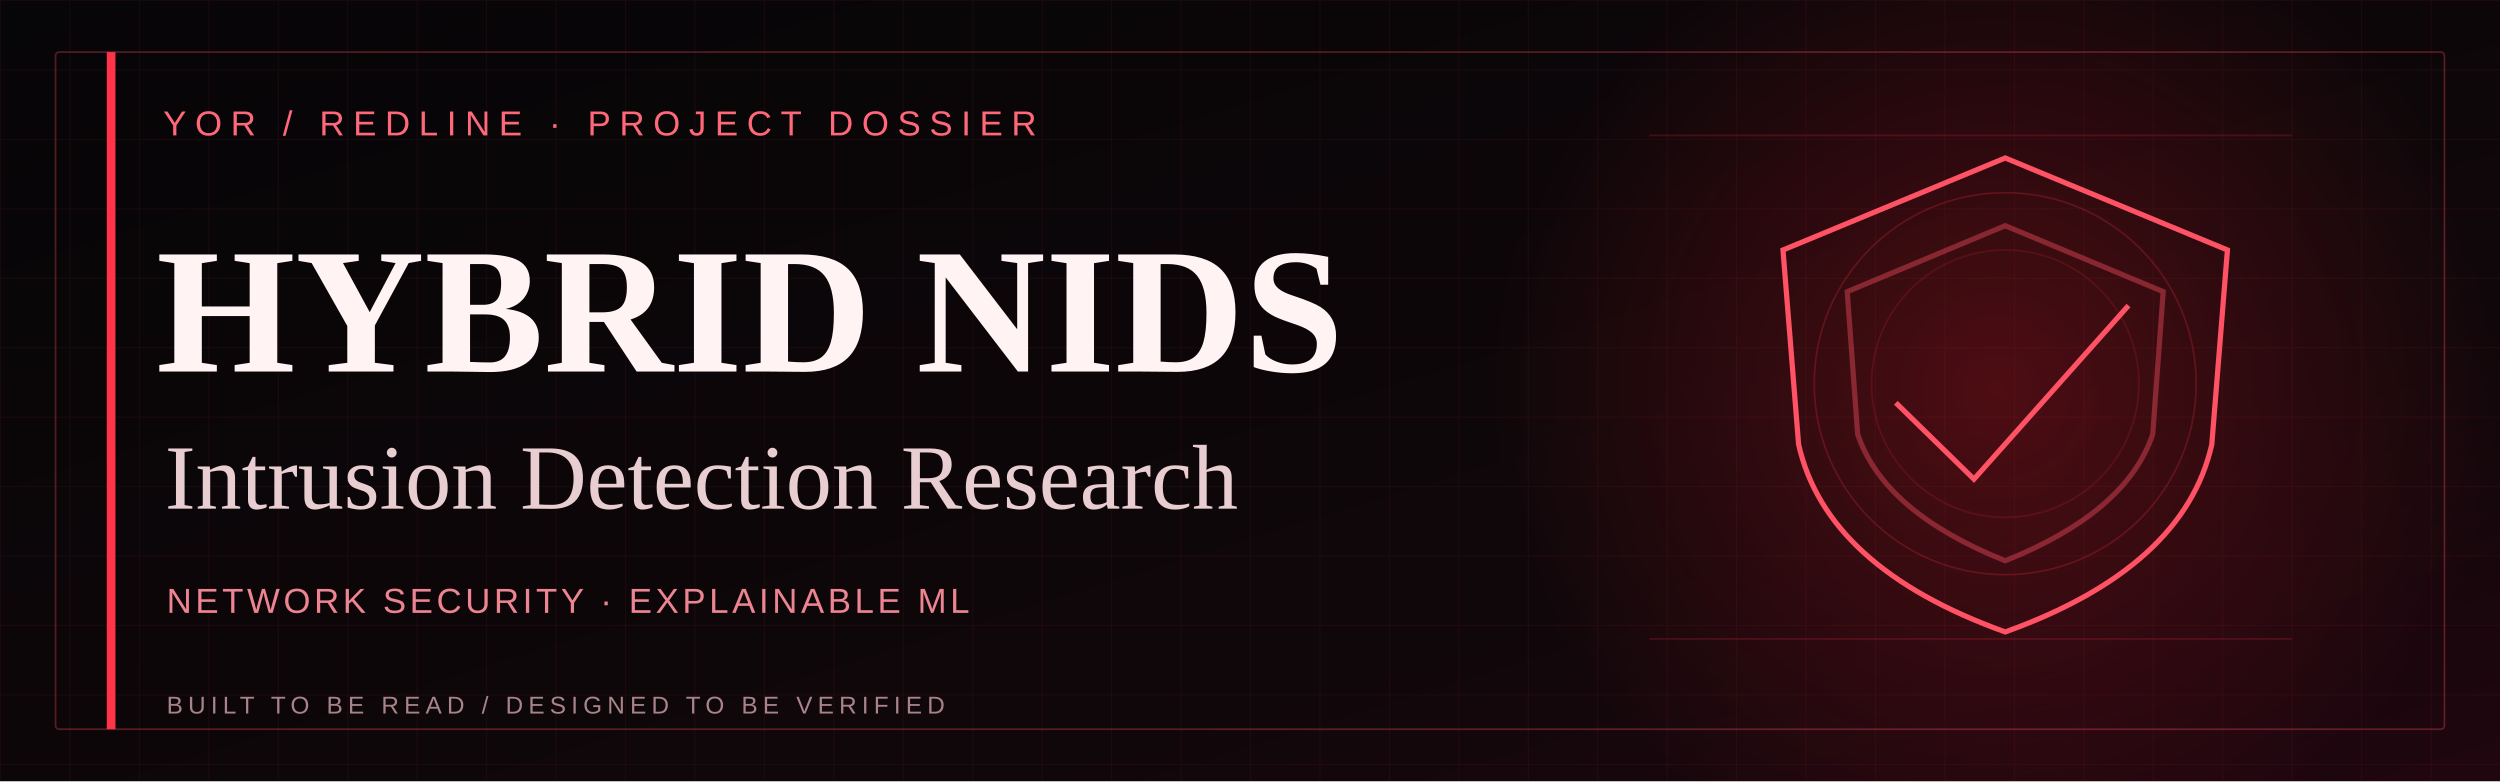
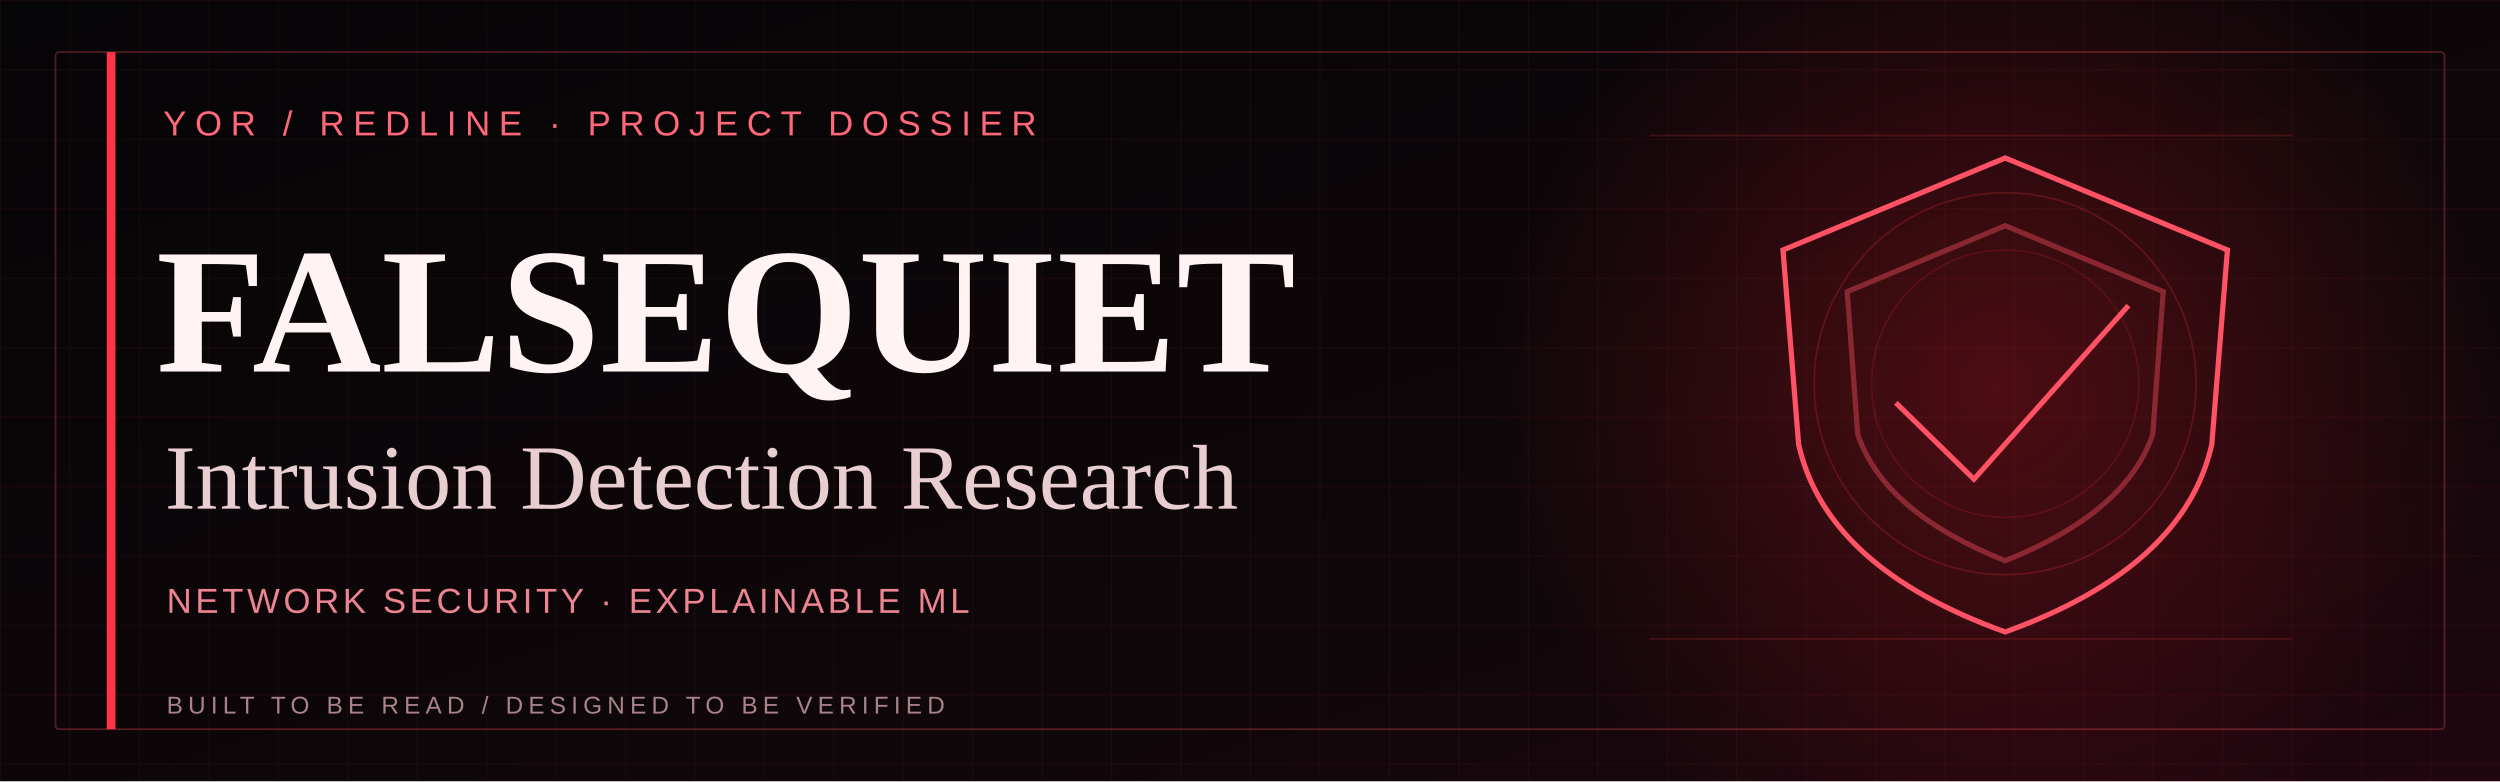
<svg xmlns="http://www.w3.org/2000/svg" width="1440" height="450" viewBox="0 0 1440 450" role="img" aria-labelledby="ttl desc">
  <defs>
    <linearGradient id="bg" x1="0" y1="0" x2="1" y2="1">
      <stop stop-color="#060507" />
      <stop offset=".7" stop-color="#10070a" />
      <stop offset="1" stop-color="#20060f" />
    </linearGradient>
    <radialGradient id="rad">
      <stop stop-color="#ff1f2d" stop-opacity=".26" />
      <stop offset="1" stop-color="#ff1f2d" stop-opacity="0" />
    </radialGradient>
    <pattern id="grid" width="40" height="40" patternUnits="userSpaceOnUse">
      <path d="M40 0H0V40" fill="none" stroke="#ee3145" stroke-width=".65" opacity=".12" />
    </pattern>
    <linearGradient id="rule">
      <stop stop-color="#ff3449" />
      <stop offset="1" stop-color="#ff3449" stop-opacity="0" />
    </linearGradient>
  </defs>
  <rect width="1440" height="450" fill="url(#bg)" />
  <rect width="1440" height="450" fill="url(#grid)" />
  <circle cx="1150" cy="224" r="290" fill="url(#rad)" />
  <rect x="32" y="30" width="1376" height="390" rx="2" fill="none" stroke="#ff5265" stroke-opacity=".30" />
  <path d="M64 30 V420" stroke="#ff3449" stroke-width="5" />
  <path d="M94 99 H730" stroke="url(#rule)" stroke-width="1" />
  <text x="94" y="78" fill="#ff6879" font-family="Arial,Helvetica,sans-serif" font-size="20" letter-spacing="5">YOR  /  REDLINE  ·  PROJECT DOSSIER</text>
-   <text x="90" y="214" fill="#fff3f3" font-family="Georgia,'Times New Roman',serif" font-weight="bold" font-size="103">HYBRID NIDS</text>
+   <text x="90" y="214" fill="#fff3f3" font-family="Georgia,'Times New Roman',serif" font-weight="bold" font-size="103">FALSEQUIET</text>
  <text x="95" y="293" fill="#e8cdd1" font-family="Georgia,'Times New Roman',serif" font-size="53">Intrusion Detection Research</text>
  <text x="96" y="353" fill="#ed8491" font-family="Arial,Helvetica,sans-serif" font-size="20" letter-spacing="2.1">NETWORK SECURITY · EXPLAINABLE ML</text>
  <path d="M95 389 H785" stroke="url(#rule)" stroke-width="1" />
  <text x="96" y="411" fill="#a8848a" font-family="Arial,sans-serif" font-size="14" letter-spacing="3">BUILT TO BE READ  /  DESIGNED TO BE VERIFIED</text>
  <circle cx="1155" cy="221" r="110" fill="none" stroke="#ff2e47" stroke-opacity=".22" />
  <circle cx="1155" cy="221" r="77" fill="none" stroke="#ff2e47" stroke-opacity=".15" />
  <g fill="none" stroke="#ff5265" stroke-width="3">
    <path d="M1155 91 L1283 144 L1274 256 Q1258 327 1155 364 Q1052 327 1036 256 L1027 144Z" />
    <path d="M1155 130 L1246 168 L1240 250 Q1225 295 1155 323 Q1085 295 1070 250 L1064 168Z" stroke-opacity=".4" />
    <path d="M1092 232 L1137 276 L1226 176" />
  </g>
  <path d="M950 78 H1320 M950 368 H1320" stroke="#ff3449" stroke-opacity=".18" />
</svg>
